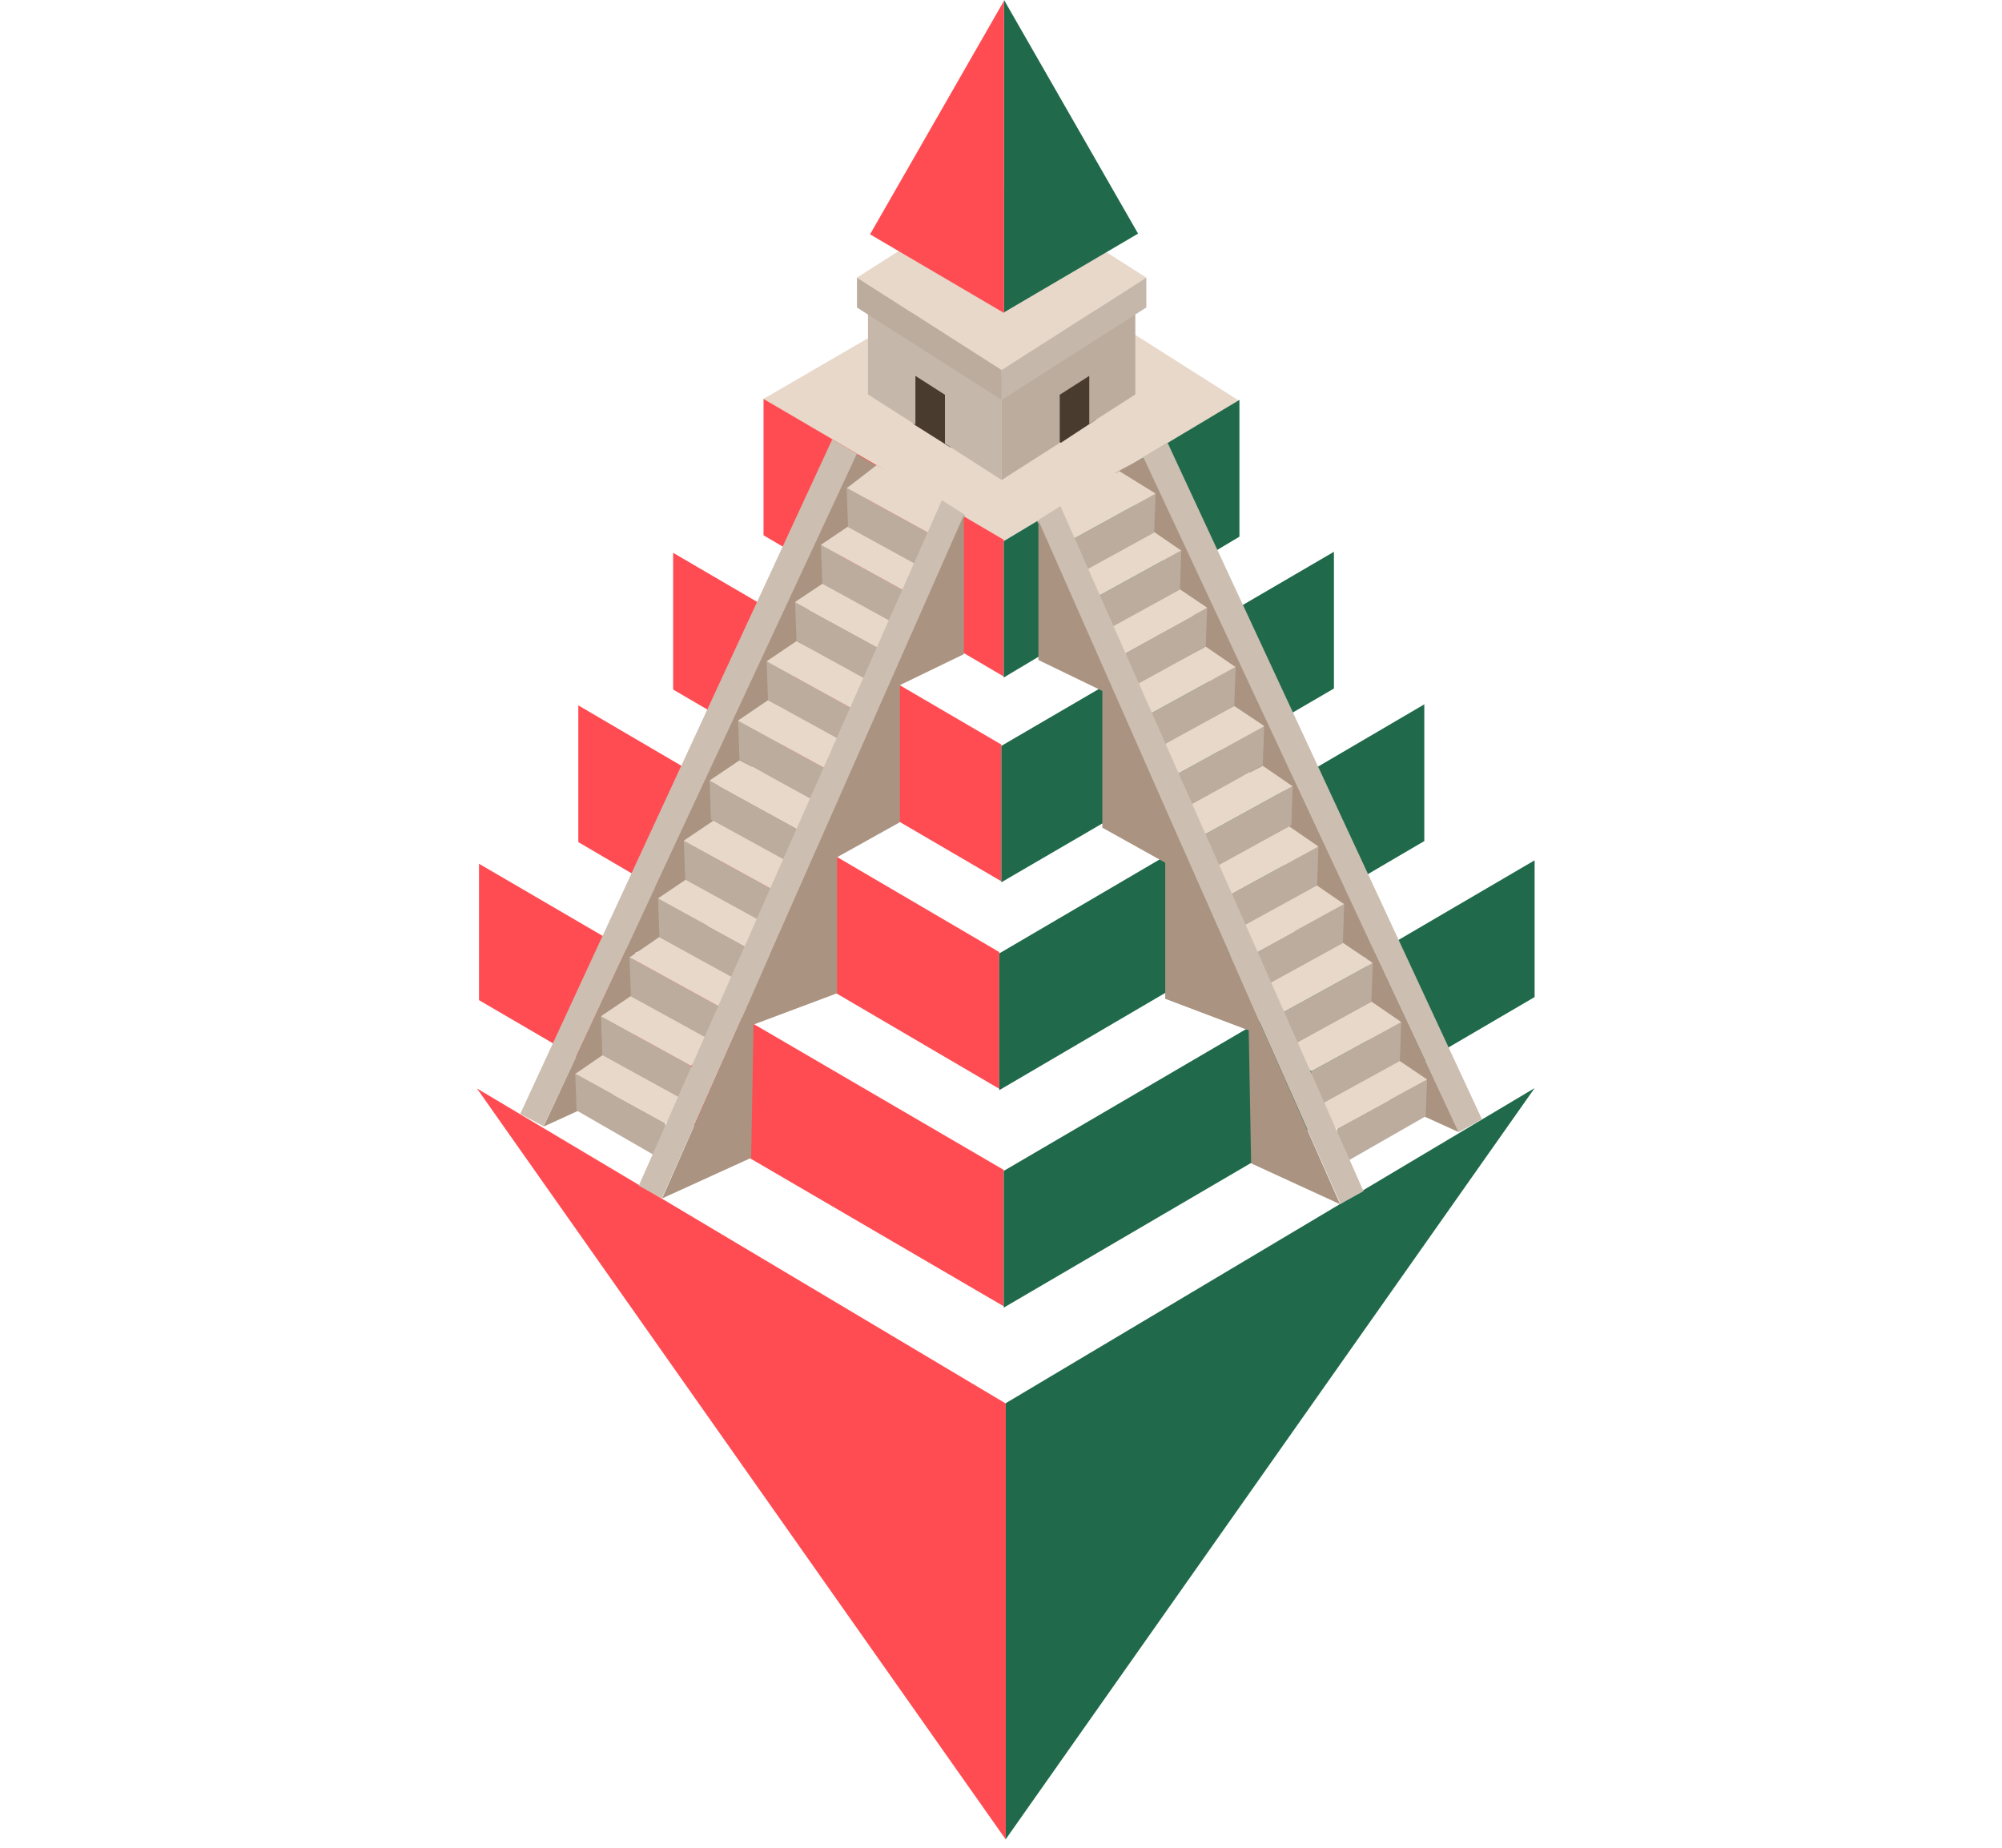
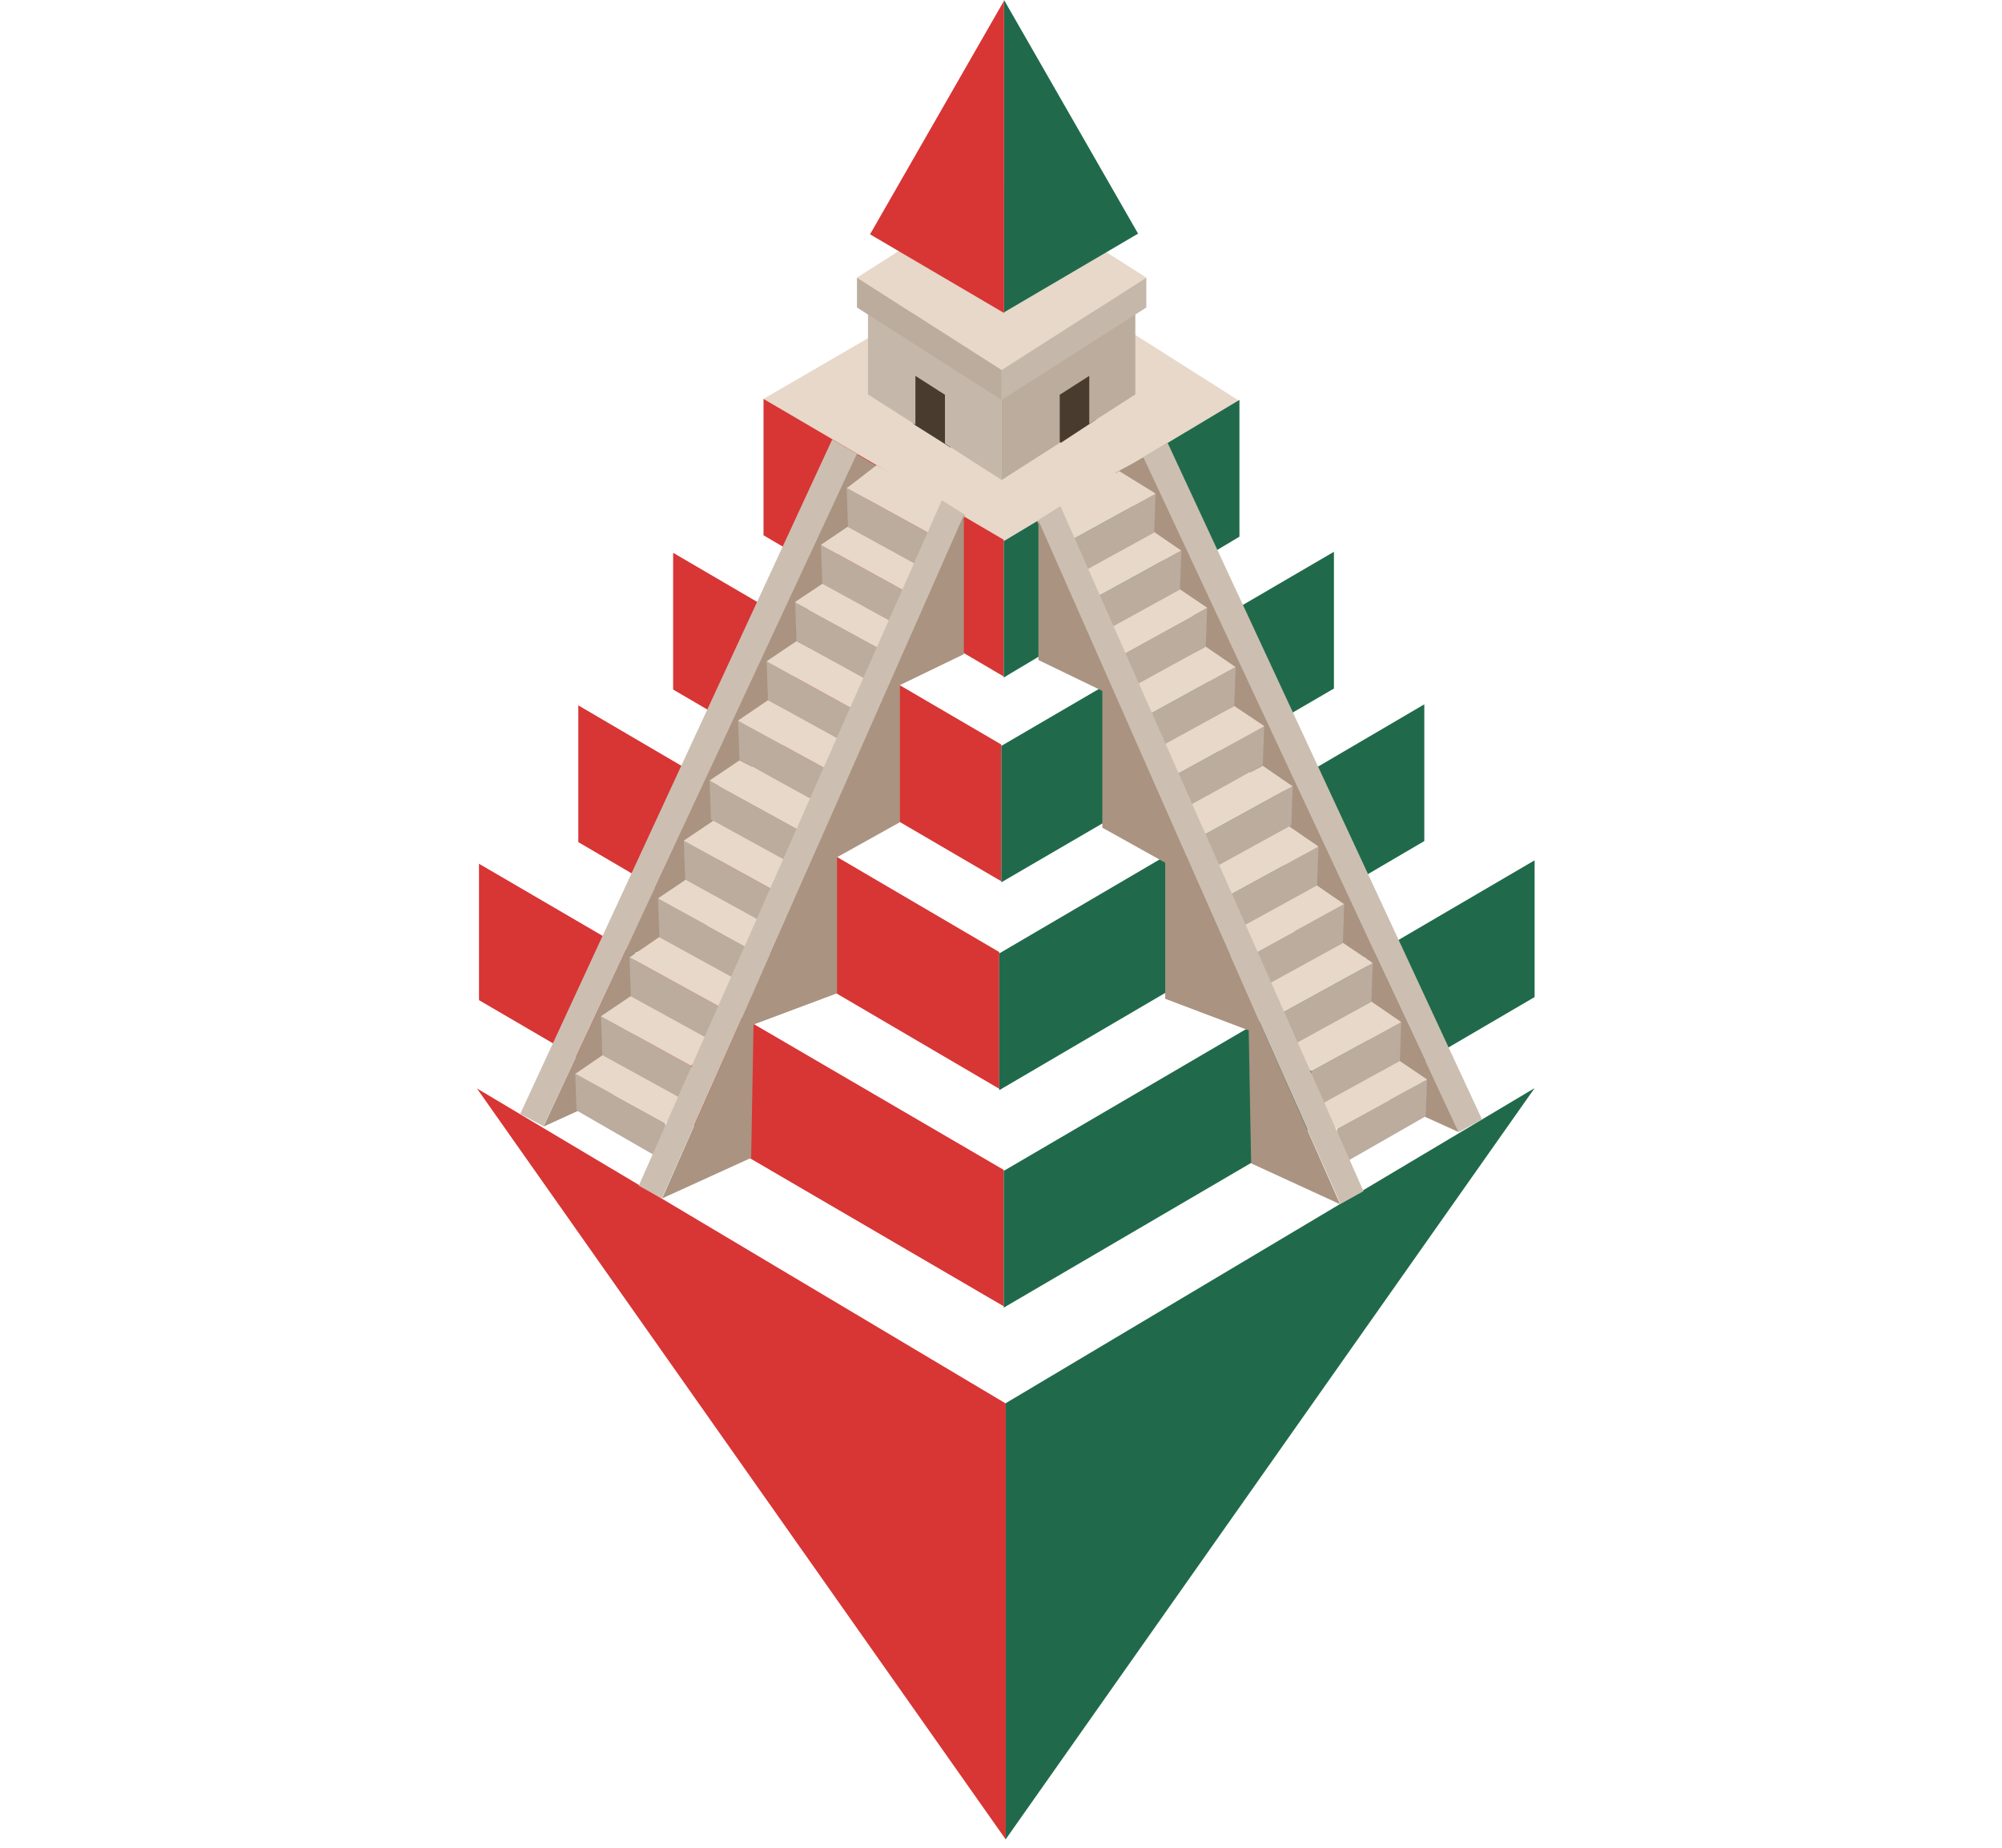
<svg xmlns="http://www.w3.org/2000/svg" width="701" height="647" viewBox="0 0 701 647" fill="none">
  <path d="M433.989 140.413L353.736 89.518L267.346 139.691L351.209 189.623L433.989 140.413Z" fill="#E7D8C9" />
-   <path d="M167 381.172L352.172 491.505V644.19L167 381.172Z" fill="#FF4C52" />
+   <path d="M167 381.172L352.172 491.505V644.19L167 381.172Z" fill="#D83535" />
  <path d="M537.344 381.052L352.172 491.385V644.07L537.344 381.052Z" fill="#206A4B" />
-   <path d="M351.449 457.454L167.721 350.25V302.483L351.449 409.688V457.454Z" fill="#FF4C52" />
+   <path d="M351.449 457.454L167.721 350.25V302.483L351.449 409.688V457.454Z" fill="#D83535" />
  <path d="M351.451 457.936L537.344 349.167V301.28L351.451 410.049V457.936Z" fill="#206A4B" />
-   <path d="M349.884 381.292L202.493 294.903V247.016L349.884 333.405V381.292Z" fill="#FF4C52" />
+   <path d="M349.884 381.292L202.493 294.903V247.016L349.884 333.405V381.292Z" fill="#D83535" />
  <path d="M349.885 381.773L498.72 294.542V246.655L349.885 333.886V381.773Z" fill="#206A4B" />
-   <path d="M350.606 308.619L235.701 241.481V193.594L350.606 260.732V308.619Z" fill="#FF4C52" />
+   <path d="M350.606 308.619L235.701 241.481V193.594L350.606 260.732V308.619Z" fill="#D83535" />
  <path d="M350.608 308.98L467.077 241.12V193.233L350.608 261.213V308.98Z" fill="#206A4B" />
-   <path d="M351.449 236.909L267.346 187.458V139.691L351.449 189.022V236.909Z" fill="#FF4C52" />
+   <path d="M351.449 236.909L267.346 187.458V139.691L351.449 189.022V236.909Z" fill="#D83535" />
  <path d="M351.451 237.27L433.99 187.939V140.052L351.451 189.503V237.27Z" fill="#206A4B" />
  <path d="M190.342 394.407L182.16 390.075L291.41 153.888L300.314 159.062L190.342 394.407Z" fill="#CCBFB1" />
  <path d="M251.704 322.576V275.05L273.722 262.778L280.58 218.62L308.976 164.356L299.952 159.062L190.341 394.527L221.624 380.209L222.466 333.646L251.704 322.576Z" fill="#AA9380" />
  <path d="M201.89 388.872L233.413 407.04L232.932 393.324L201.408 375.998L201.89 388.872Z" fill="#BBAC9E" />
  <path d="M211.876 368.899L201.89 375.758L201.408 375.998L232.932 393.324L243.4 385.263L211.876 368.899Z" fill="#E7D8C9" />
  <path d="M210.915 369.501L242.439 386.827L241.957 373.231L210.434 355.905L210.915 369.501Z" fill="#BBAC9E" />
  <path d="M220.901 348.806L210.915 355.544L210.434 355.905L241.957 373.231L252.425 365.169L220.901 348.806Z" fill="#E7D8C9" />
  <path d="M220.903 348.926L252.427 366.252L251.946 352.536L220.422 335.21L220.903 348.926Z" fill="#BBAC9E" />
  <path d="M230.89 328.111L220.903 334.969L220.422 335.21L251.946 352.536L262.414 344.474L230.89 328.111Z" fill="#E7D8C9" />
  <path d="M230.89 328.231L262.414 345.557L261.932 331.961L230.409 314.635L230.89 328.231Z" fill="#BBAC9E" />
  <path d="M240.876 307.536L230.89 314.274L230.409 314.635L261.932 331.961L272.4 323.779L240.876 307.536Z" fill="#E7D8C9" />
  <path d="M239.914 308.018L271.438 325.344L270.957 311.748L239.433 294.422L239.914 308.018Z" fill="#BBAC9E" />
  <path d="M249.901 287.323L239.914 294.061L239.433 294.422L270.957 311.748L281.425 303.566L249.901 287.323Z" fill="#E7D8C9" />
  <path d="M248.938 286.962L280.462 304.288L279.98 290.692L248.457 273.366L248.938 286.962Z" fill="#BBAC9E" />
  <path d="M258.924 266.267L248.938 273.005L248.457 273.366L279.98 290.692L290.448 282.51L258.924 266.267Z" fill="#E7D8C9" />
  <path d="M258.923 266.026L290.447 283.352L289.966 269.636L258.442 252.43L258.923 266.026Z" fill="#BBAC9E" />
  <path d="M268.91 245.211L258.803 252.069L258.442 252.43L289.966 269.636L300.313 261.574L268.91 245.211Z" fill="#E7D8C9" />
  <path d="M268.911 245.211L300.435 262.537L299.833 248.941L268.43 231.615L268.911 245.211Z" fill="#BBAC9E" />
  <path d="M278.897 224.516L268.911 231.254L268.43 231.615L299.833 248.941L310.421 240.759L278.897 224.516Z" fill="#E7D8C9" />
  <path d="M278.894 224.516L310.418 241.842L309.937 228.126L278.413 210.92L278.894 224.516Z" fill="#BBAC9E" />
  <path d="M288.881 203.821L278.774 210.559L278.413 210.92L309.937 228.126L320.284 220.064L288.881 203.821Z" fill="#E7D8C9" />
  <path d="M287.92 204.423L319.443 221.749L318.962 208.153L287.438 190.827L287.92 204.423Z" fill="#BBAC9E" />
  <path d="M297.906 183.728L287.92 190.466L287.438 190.827L318.962 208.153L329.43 199.971L297.906 183.728Z" fill="#E7D8C9" />
  <path d="M296.944 184.57L328.468 201.896L327.987 188.18L296.463 170.854L296.944 184.57Z" fill="#BBAC9E" />
  <path d="M306.931 162.912L296.944 170.613L296.463 170.853L327.987 188.179L338.454 180.118L306.931 162.912Z" fill="#E7D8C9" />
  <path d="M231.731 419.674L223.669 415.222L329.791 175.185L337.973 180.359L231.731 419.674Z" fill="#CCBFB1" />
  <path d="M293.096 347.844V300.197L315.114 287.924V239.917L337.494 229.088V180.359L231.853 419.674L263.016 405.477L263.858 358.793L293.096 347.844Z" fill="#AA9380" />
  <path d="M510.753 396.453L518.935 392.001L408.843 155.092L399.939 160.266L510.753 396.453Z" fill="#CCBFB1" />
  <path d="M449.39 324.622V276.975L427.371 264.703L420.513 220.666L390.553 165.56L400.42 160.266L510.753 396.453L479.47 382.255L478.627 335.691L449.39 324.622Z" fill="#AA9380" />
  <path d="M499.204 390.918L467.68 408.966L468.162 395.249L499.685 378.043L499.204 390.918Z" fill="#BBAC9E" />
  <path d="M489.216 370.945L499.202 377.683L499.684 378.044L468.16 395.249L457.692 387.188L489.216 370.945Z" fill="#E7D8C9" />
  <path d="M490.178 371.546L458.654 388.872L459.135 375.156L490.659 357.95L490.178 371.546Z" fill="#BBAC9E" />
  <path d="M480.191 350.731L490.177 357.589L490.659 357.95L459.135 375.156L448.667 367.095L480.191 350.731Z" fill="#E7D8C9" />
  <path d="M480.191 350.851L448.667 368.177L449.149 354.581L480.672 337.255L480.191 350.851Z" fill="#BBAC9E" />
  <path d="M470.204 330.156L480.191 336.894L480.672 337.255L449.148 354.581L438.681 346.4L470.204 330.156Z" fill="#E7D8C9" />
  <path d="M470.204 330.277L438.681 347.603L439.162 333.886L470.686 316.56L470.204 330.277Z" fill="#BBAC9E" />
  <path d="M460.219 309.461L470.206 316.32L470.687 316.56L439.164 333.886L428.696 325.825L460.219 309.461Z" fill="#E7D8C9" />
  <path d="M461.179 310.063L429.656 327.389L430.137 313.673L461.661 296.467L461.179 310.063Z" fill="#BBAC9E" />
  <path d="M451.194 289.248L461.181 296.106L461.662 296.467L430.138 313.673L419.671 305.611L451.194 289.248Z" fill="#E7D8C9" />
  <path d="M452.157 289.007L420.633 306.333L421.115 292.617L452.638 275.291L452.157 289.007Z" fill="#BBAC9E" />
  <path d="M442.171 268.192L452.157 275.05L452.639 275.291L421.115 292.617L410.768 284.555L442.171 268.192Z" fill="#E7D8C9" />
  <path d="M442.169 267.951L410.646 285.277L411.127 271.681L442.651 254.355L442.169 267.951Z" fill="#BBAC9E" />
  <path d="M432.184 247.256L442.291 253.994L442.652 254.355L411.128 271.681L400.781 263.499L432.184 247.256Z" fill="#E7D8C9" />
  <path d="M432.185 247.256L400.661 264.582L401.142 250.866L432.666 233.54L432.185 247.256Z" fill="#BBAC9E" />
  <path d="M422.198 226.441L432.185 233.299L432.666 233.54L401.142 250.866L390.795 242.805L422.198 226.441Z" fill="#E7D8C9" />
  <path d="M422.198 226.441L390.674 243.767L391.276 230.171L422.679 212.845L422.198 226.441Z" fill="#BBAC9E" />
  <path d="M412.212 205.746L422.198 212.484L422.68 212.845L391.276 230.171L380.808 221.989L412.212 205.746Z" fill="#E7D8C9" />
  <path d="M413.173 206.468L381.649 223.794L382.131 210.078L413.654 192.752L413.173 206.468Z" fill="#BBAC9E" />
  <path d="M403.187 185.653L413.173 192.511L413.654 192.752L382.131 210.078L371.663 202.016L403.187 185.653Z" fill="#E7D8C9" />
  <path d="M404.15 186.495L372.626 203.821L373.107 190.225L404.631 172.899L404.15 186.495Z" fill="#BBAC9E" />
  <path d="M391.876 164.958L404.149 172.538L404.63 172.899L373.106 190.225L362.638 182.043L391.876 164.958Z" fill="#E7D8C9" />
  <path d="M469.363 421.599L477.425 417.147L371.303 177.23L363.121 182.404L469.363 421.599Z" fill="#CCBFB1" />
  <path d="M408 349.769V302.122L385.981 289.849V241.962L363.602 231.134V182.284L469.243 421.72L438.08 407.402L437.238 360.838L408 349.769Z" fill="#AA9380" />
  <path d="M320.528 148.956L332.921 156.776L334.365 138.849L326.665 129.584L319.806 128.862V148.354L320.528 148.956Z" fill="#493B2E" />
  <path d="M371.421 155.092L383.694 147.03L383.814 121.162L366.007 138.127L369.135 153.528L371.421 155.092Z" fill="#493B2E" />
  <path d="M303.924 101.67V138.126L320.528 148.715V131.629L330.875 138.247V155.332L350.728 168.086V131.629L303.924 101.67Z" fill="#C5B8AA" />
  <path d="M350.729 131.629V168.086L371.063 155.091V138.247L381.41 131.629V148.474L397.533 138.126V101.67L350.729 131.629Z" fill="#BBAC9E" />
  <path d="M401.381 97.218L350.727 64.972L300.073 97.218L350.727 129.584L401.381 97.218Z" fill="#E7D8C9" />
  <path d="M350.727 140.051L300.073 107.686V97.218L350.727 129.584V140.051Z" fill="#BBAC9E" />
  <path d="M401.381 107.686L350.726 140.051V129.584L401.381 97.218V107.686Z" fill="#C5B8AA" />
  <path d="M351.571 0L398.495 81.817L351.571 109.37V0Z" fill="#206A4B" />
-   <path d="M351.569 0.241L304.645 82.058L351.569 109.611V0.241Z" fill="#FF4C52" />
+   <path d="M351.569 0.241L304.645 82.058L351.569 109.611V0.241Z" fill="#D83535" />
</svg>
